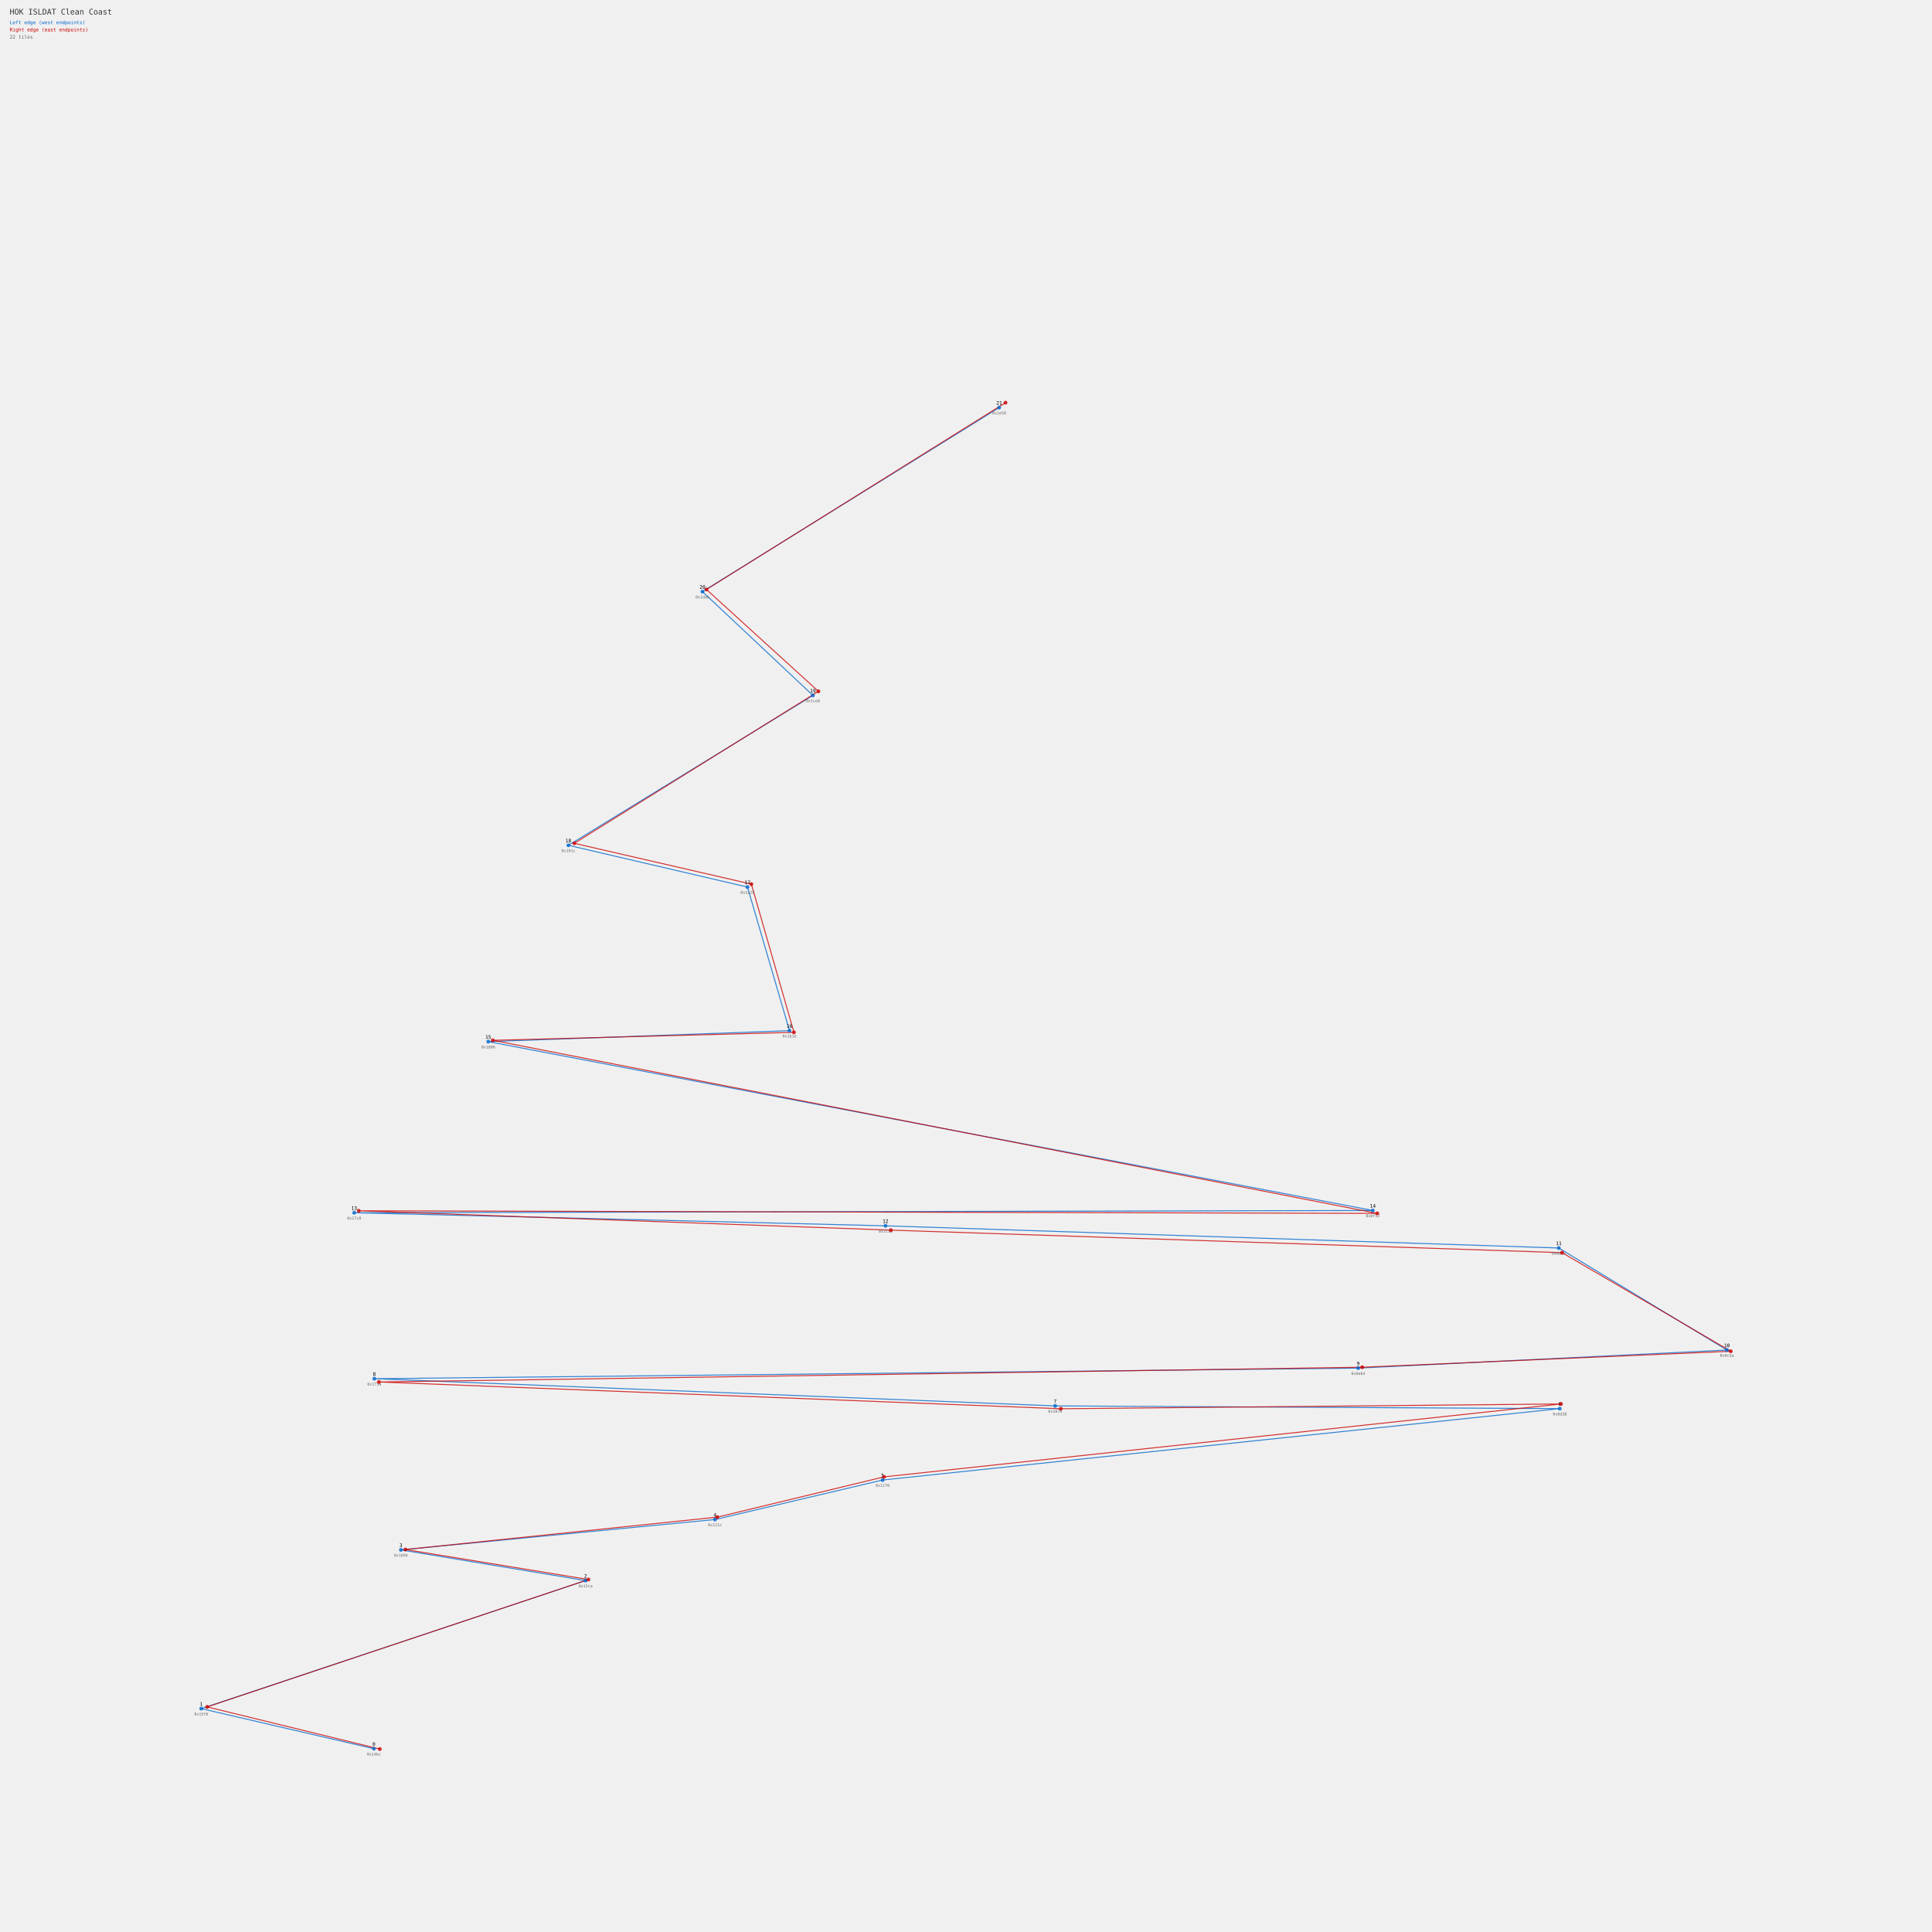
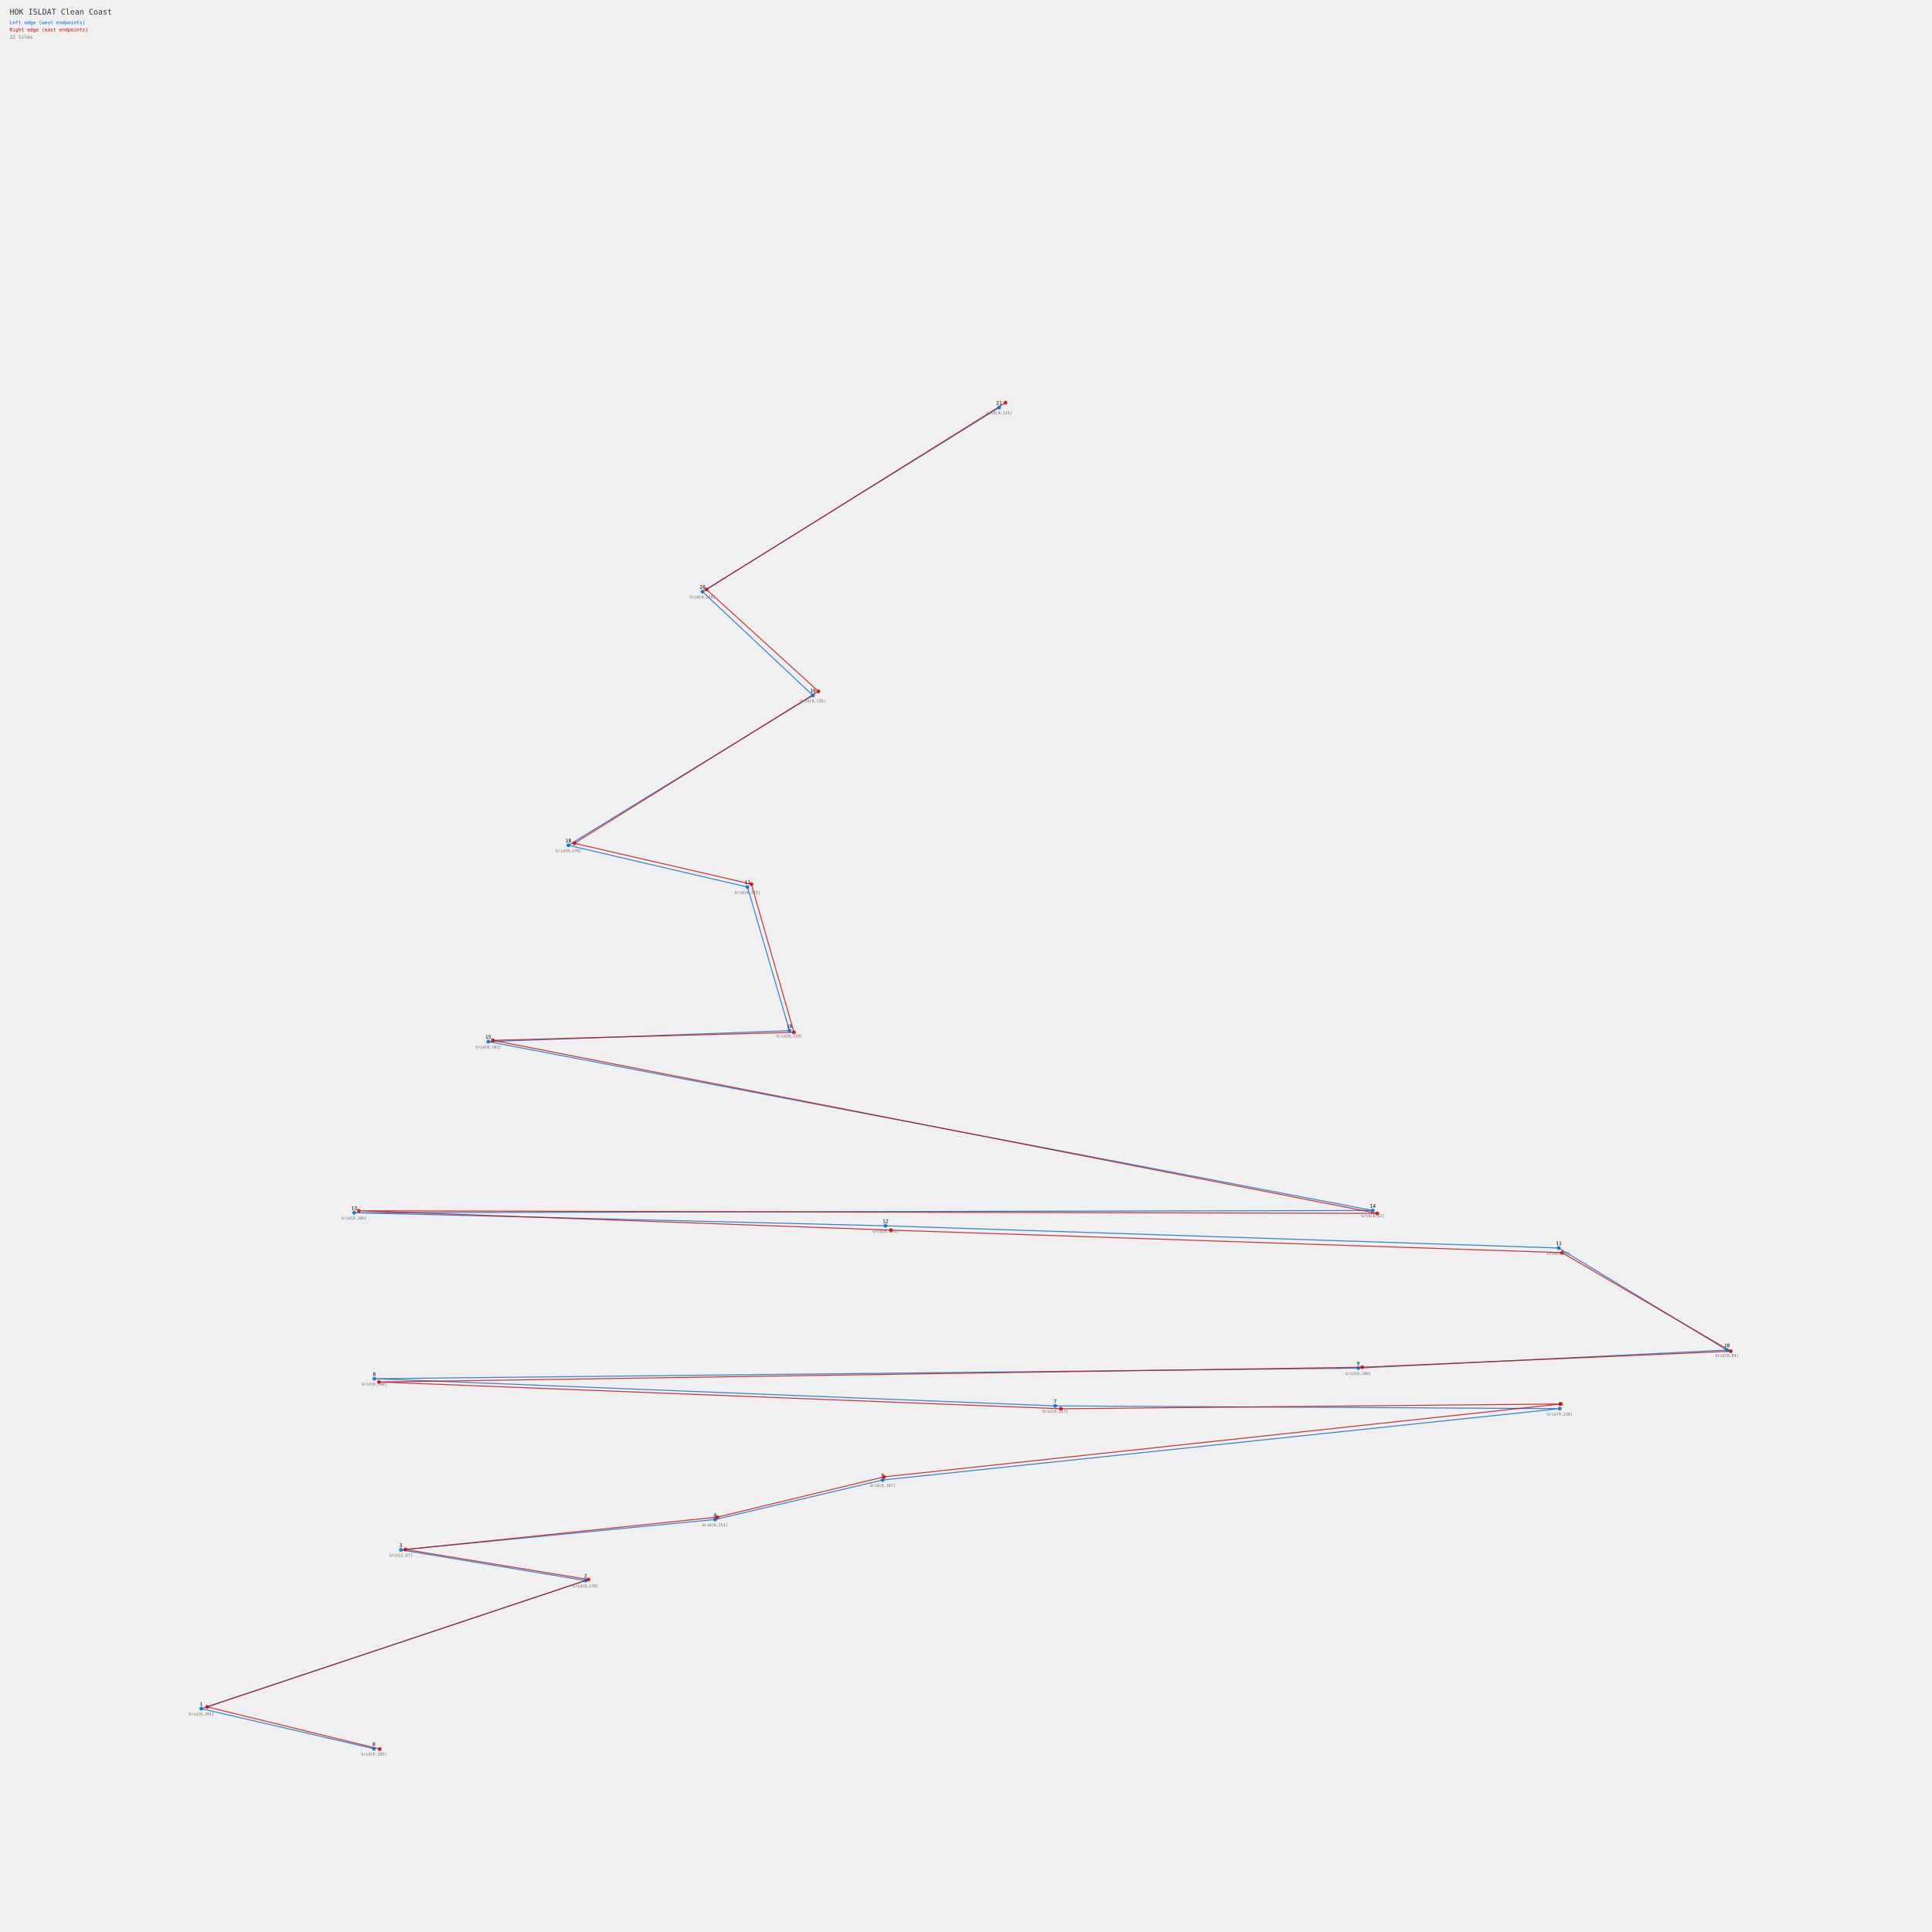
<svg xmlns="http://www.w3.org/2000/svg" width="4000" height="4000" viewBox="0 0 4000 4000">
  <rect width="100%" height="100%" fill="#f0f0f0" />
  <text x="20" y="30" font-family="monospace" font-size="16" fill="#333">HOK ISLDAT Clean Coast</text>
  <path d="M 774.17 3620.53 L 416.67 3537.52 L 1212.37 3272.43 L 830.01 3208.87 L 1480.36 3146.00 L 1827.44 3064.20 L 3229.36 2916.41 L 2184.61 2910.76 L 774.94 2854.49 L 2812.05 2832.54 L 3575.49 2795.13 L 3227.25 2583.85 L 1833.32 2537.91 L 733.28 2510.88 L 2842.26 2506.15 L 1010.85 2156.55 L 1634.59 2133.87 L 1547.54 1836.57 L 1176.77 1750.11 L 1683.05 1439.78 L 1454.33 1224.89 L 2068.70 843.87" fill="none" stroke="#0066cc" stroke-width="2" opacity="0.8" />
  <path d="M 786.33 3621.24 L 428.91 3533.96 L 1218.34 3270.21 L 839.30 3208.11 L 1485.12 3141.02 L 1830.24 3057.68 L 3231.89 2906.74 L 2196.41 2916.65 L 784.42 2861.25 L 2820.33 2830.67 L 3583.33 2797.62 L 3234.07 2593.51 L 1844.34 2546.87 L 742.71 2506.78 L 2851.57 2512.17 L 1020.22 2153.85 L 1643.77 2137.35 L 1555.67 1830.46 L 1189.09 1746.00 L 1694.43 1431.33 L 1462.66 1220.49 L 2081.81 833.69" fill="none" stroke="#cc0000" stroke-width="2" opacity="0.8" />
  <circle cx="774.17" cy="3620.53" r="4" fill="#0066cc" opacity="0.8" />
  <text x="774.17" y="3614.53" font-family="monospace" font-size="10" fill="black" text-anchor="middle">0</text>
-   <text x="774.17" y="3634.53" font-family="monospace" font-size="8" fill="#666" text-anchor="middle">0x14bc</text>
+   <text x="774.17" y="3634.53" font-family="monospace" font-size="8" fill="#666" text-anchor="middle">Grid[0,185]</text>
  <circle cx="786.33" cy="3621.24" r="4" fill="#cc0000" opacity="0.8" />
  <circle cx="416.67" cy="3537.52" r="4" fill="#0066cc" opacity="0.8" />
  <text x="416.67" y="3531.52" font-family="monospace" font-size="10" fill="black" text-anchor="middle">1</text>
-   <text x="416.67" y="3551.52" font-family="monospace" font-size="8" fill="#666" text-anchor="middle">0x15f6</text>
+   <text x="416.67" y="3551.52" font-family="monospace" font-size="8" fill="#666" text-anchor="middle">Grid[0,201]</text>
  <circle cx="428.91" cy="3533.96" r="4" fill="#cc0000" opacity="0.8" />
  <circle cx="1212.37" cy="3272.43" r="4" fill="#0066cc" opacity="0.8" />
  <text x="1212.37" y="3266.43" font-family="monospace" font-size="10" fill="black" text-anchor="middle">2</text>
-   <text x="1212.37" y="3286.43" font-family="monospace" font-size="8" fill="#666" text-anchor="middle">0x12ca</text>
+   <text x="1212.37" y="3286.43" font-family="monospace" font-size="8" fill="#666" text-anchor="middle">Grid[0,178]</text>
  <circle cx="1218.34" cy="3270.21" r="4" fill="#cc0000" opacity="0.8" />
  <circle cx="830.01" cy="3208.87" r="4" fill="#0066cc" opacity="0.8" />
  <text x="830.01" y="3202.87" font-family="monospace" font-size="10" fill="black" text-anchor="middle">3</text>
-   <text x="830.01" y="3222.87" font-family="monospace" font-size="8" fill="#666" text-anchor="middle">0x1694</text>
+   <text x="830.01" y="3222.87" font-family="monospace" font-size="8" fill="#666" text-anchor="middle">Grid[2,87]</text>
  <circle cx="839.30" cy="3208.11" r="4" fill="#cc0000" opacity="0.8" />
  <circle cx="1480.36" cy="3146.00" r="4" fill="#0066cc" opacity="0.8" />
  <text x="1480.36" y="3140.00" font-family="monospace" font-size="10" fill="black" text-anchor="middle">4</text>
-   <text x="1480.36" y="3160.00" font-family="monospace" font-size="8" fill="#666" text-anchor="middle">0x121c</text>
+   <text x="1480.36" y="3160.00" font-family="monospace" font-size="8" fill="#666" text-anchor="middle">Grid[0,151]</text>
  <circle cx="1485.12" cy="3141.02" r="4" fill="#cc0000" opacity="0.8" />
  <circle cx="1827.44" cy="3064.20" r="4" fill="#0066cc" opacity="0.8" />
  <text x="1827.44" y="3058.20" font-family="monospace" font-size="10" fill="black" text-anchor="middle">5</text>
-   <text x="1827.44" y="3078.20" font-family="monospace" font-size="8" fill="#666" text-anchor="middle">0x1176</text>
+   <text x="1827.44" y="3078.20" font-family="monospace" font-size="8" fill="#666" text-anchor="middle">Grid[0,167]</text>
  <circle cx="1830.24" cy="3057.68" r="4" fill="#cc0000" opacity="0.8" />
  <circle cx="3229.36" cy="2916.41" r="4" fill="#0066cc" opacity="0.8" />
  <text x="3229.36" y="2910.41" font-family="monospace" font-size="10" fill="black" text-anchor="middle">6</text>
-   <text x="3229.36" y="2930.41" font-family="monospace" font-size="8" fill="#666" text-anchor="middle">0x0d38</text>
+   <text x="3229.36" y="2930.41" font-family="monospace" font-size="8" fill="#666" text-anchor="middle">Grid[0,216]</text>
  <circle cx="3231.89" cy="2906.74" r="4" fill="#cc0000" opacity="0.8" />
  <circle cx="2184.61" cy="2910.76" r="4" fill="#0066cc" opacity="0.8" />
  <text x="2184.61" y="2904.76" font-family="monospace" font-size="10" fill="black" text-anchor="middle">7</text>
-   <text x="2184.61" y="2924.76" font-family="monospace" font-size="8" fill="#666" text-anchor="middle">0x1070</text>
+   <text x="2184.61" y="2924.76" font-family="monospace" font-size="8" fill="#666" text-anchor="middle">Grid[0,117]</text>
  <circle cx="2196.41" cy="2916.65" r="4" fill="#cc0000" opacity="0.8" />
  <circle cx="774.94" cy="2854.49" r="4" fill="#0066cc" opacity="0.8" />
  <text x="774.94" y="2848.49" font-family="monospace" font-size="10" fill="black" text-anchor="middle">8</text>
-   <text x="774.94" y="2868.49" font-family="monospace" font-size="8" fill="#666" text-anchor="middle">0x173a</text>
+   <text x="774.94" y="2868.49" font-family="monospace" font-size="8" fill="#666" text-anchor="middle">Grid[0,186]</text>
  <circle cx="784.42" cy="2861.25" r="4" fill="#cc0000" opacity="0.8" />
  <circle cx="2812.05" cy="2832.54" r="4" fill="#0066cc" opacity="0.8" />
  <text x="2812.05" y="2826.54" font-family="monospace" font-size="10" fill="black" text-anchor="middle">9</text>
-   <text x="2812.05" y="2846.54" font-family="monospace" font-size="8" fill="#666" text-anchor="middle">0x0e64</text>
+   <text x="2812.05" y="2846.54" font-family="monospace" font-size="8" fill="#666" text-anchor="middle">Grid[0,100]</text>
  <circle cx="2820.33" cy="2830.67" r="4" fill="#cc0000" opacity="0.8" />
  <circle cx="3575.49" cy="2795.13" r="4" fill="#0066cc" opacity="0.8" />
  <text x="3575.49" y="2789.13" font-family="monospace" font-size="10" fill="black" text-anchor="middle">10</text>
-   <text x="3575.49" y="2809.13" font-family="monospace" font-size="8" fill="#666" text-anchor="middle">0x0c5a</text>
+   <text x="3575.49" y="2809.13" font-family="monospace" font-size="8" fill="#666" text-anchor="middle">Grid[0,84]</text>
  <circle cx="3583.33" cy="2797.62" r="4" fill="#cc0000" opacity="0.8" />
  <circle cx="3227.25" cy="2583.85" r="4" fill="#0066cc" opacity="0.8" />
  <text x="3227.25" y="2577.85" font-family="monospace" font-size="10" fill="black" text-anchor="middle">11</text>
-   <text x="3227.25" y="2597.85" font-family="monospace" font-size="8" fill="#666" text-anchor="middle">0x0dce</text>
+   <text x="3227.25" y="2597.85" font-family="monospace" font-size="8" fill="#666" text-anchor="middle">Grid[0,68]</text>
  <circle cx="3234.07" cy="2593.51" r="4" fill="#cc0000" opacity="0.8" />
  <circle cx="1833.32" cy="2537.91" r="4" fill="#0066cc" opacity="0.8" />
  <text x="1833.32" y="2531.91" font-family="monospace" font-size="10" fill="black" text-anchor="middle">12</text>
-   <text x="1833.32" y="2551.91" font-family="monospace" font-size="8" fill="#666" text-anchor="middle">0x1c3a</text>
+   <text x="1833.32" y="2551.91" font-family="monospace" font-size="8" fill="#666" text-anchor="middle">Grid[0,103]</text>
  <circle cx="1844.34" cy="2546.87" r="4" fill="#cc0000" opacity="0.8" />
  <circle cx="733.28" cy="2510.88" r="4" fill="#0066cc" opacity="0.8" />
  <text x="733.28" y="2504.88" font-family="monospace" font-size="10" fill="black" text-anchor="middle">13</text>
-   <text x="733.28" y="2524.88" font-family="monospace" font-size="8" fill="#666" text-anchor="middle">0x17c8</text>
+   <text x="733.28" y="2524.88" font-family="monospace" font-size="8" fill="#666" text-anchor="middle">Grid[0,195]</text>
  <circle cx="742.71" cy="2506.78" r="4" fill="#cc0000" opacity="0.8" />
  <circle cx="2842.26" cy="2506.15" r="4" fill="#0066cc" opacity="0.8" />
  <text x="2842.26" y="2500.15" font-family="monospace" font-size="10" fill="black" text-anchor="middle">14</text>
-   <text x="2842.26" y="2520.15" font-family="monospace" font-size="8" fill="#666" text-anchor="middle">0x0f52</text>
+   <text x="2842.26" y="2520.15" font-family="monospace" font-size="8" fill="#666" text-anchor="middle">Grid[0,52]</text>
  <circle cx="2851.57" cy="2512.17" r="4" fill="#cc0000" opacity="0.8" />
  <circle cx="1010.85" cy="2156.55" r="4" fill="#0066cc" opacity="0.8" />
  <text x="1010.85" y="2150.55" font-family="monospace" font-size="10" fill="black" text-anchor="middle">15</text>
-   <text x="1010.85" y="2170.55" font-family="monospace" font-size="8" fill="#666" text-anchor="middle">0x1886</text>
+   <text x="1010.85" y="2170.55" font-family="monospace" font-size="8" fill="#666" text-anchor="middle">Grid[0,181]</text>
  <circle cx="1020.22" cy="2153.85" r="4" fill="#cc0000" opacity="0.8" />
  <circle cx="1634.59" cy="2133.87" r="4" fill="#0066cc" opacity="0.8" />
  <text x="1634.59" y="2127.87" font-family="monospace" font-size="10" fill="black" text-anchor="middle">16</text>
-   <text x="1634.59" y="2147.87" font-family="monospace" font-size="8" fill="#666" text-anchor="middle">0x1b1e</text>
+   <text x="1634.59" y="2147.87" font-family="monospace" font-size="8" fill="#666" text-anchor="middle">Grid[0,119]</text>
  <circle cx="1643.77" cy="2137.35" r="4" fill="#cc0000" opacity="0.8" />
  <circle cx="1547.54" cy="1836.57" r="4" fill="#0066cc" opacity="0.8" />
  <text x="1547.54" y="1830.57" font-family="monospace" font-size="10" fill="black" text-anchor="middle">17</text>
-   <text x="1547.54" y="1850.57" font-family="monospace" font-size="8" fill="#666" text-anchor="middle">0x1a28</text>
+   <text x="1547.54" y="1850.57" font-family="monospace" font-size="8" fill="#666" text-anchor="middle">Grid[0,115]</text>
  <circle cx="1555.67" cy="1830.46" r="4" fill="#cc0000" opacity="0.8" />
  <circle cx="1176.77" cy="1750.11" r="4" fill="#0066cc" opacity="0.8" />
  <text x="1176.77" y="1744.11" font-family="monospace" font-size="10" fill="black" text-anchor="middle">18</text>
-   <text x="1176.77" y="1764.11" font-family="monospace" font-size="8" fill="#666" text-anchor="middle">0x191c</text>
+   <text x="1176.77" y="1764.11" font-family="monospace" font-size="8" fill="#666" text-anchor="middle">Grid[0,170]</text>
  <circle cx="1189.09" cy="1746.00" r="4" fill="#cc0000" opacity="0.8" />
  <circle cx="1683.05" cy="1439.78" r="4" fill="#0066cc" opacity="0.8" />
  <text x="1683.05" y="1433.78" font-family="monospace" font-size="10" fill="black" text-anchor="middle">19</text>
-   <text x="1683.05" y="1453.78" font-family="monospace" font-size="8" fill="#666" text-anchor="middle">0x1ce8</text>
+   <text x="1683.05" y="1453.78" font-family="monospace" font-size="8" fill="#666" text-anchor="middle">Grid[0,116]</text>
  <circle cx="1694.43" cy="1431.33" r="4" fill="#cc0000" opacity="0.8" />
  <circle cx="1454.33" cy="1224.89" r="4" fill="#0066cc" opacity="0.8" />
  <text x="1454.33" y="1218.89" font-family="monospace" font-size="10" fill="black" text-anchor="middle">20</text>
-   <text x="1454.33" y="1238.89" font-family="monospace" font-size="8" fill="#666" text-anchor="middle">0x1da6</text>
+   <text x="1454.33" y="1238.89" font-family="monospace" font-size="8" fill="#666" text-anchor="middle">Grid[0,229]</text>
  <circle cx="1462.66" cy="1220.49" r="4" fill="#cc0000" opacity="0.8" />
  <circle cx="2068.70" cy="843.87" r="4" fill="#0066cc" opacity="0.8" />
  <text x="2068.70" y="837.87" font-family="monospace" font-size="10" fill="black" text-anchor="middle">21</text>
-   <text x="2068.70" y="857.87" font-family="monospace" font-size="8" fill="#666" text-anchor="middle">0x1e58</text>
+   <text x="2068.70" y="857.87" font-family="monospace" font-size="8" fill="#666" text-anchor="middle">Grid[0,133]</text>
  <circle cx="2081.81" cy="833.69" r="4" fill="#cc0000" opacity="0.8" />
  <text x="20" y="50" font-family="monospace" font-size="10" fill="#0066cc">Left edge (west endpoints)</text>
  <text x="20" y="65" font-family="monospace" font-size="10" fill="#cc0000">Right edge (east endpoints)</text>
  <text x="20" y="80" font-family="monospace" font-size="10" fill="#666">22 tiles</text>
</svg>
